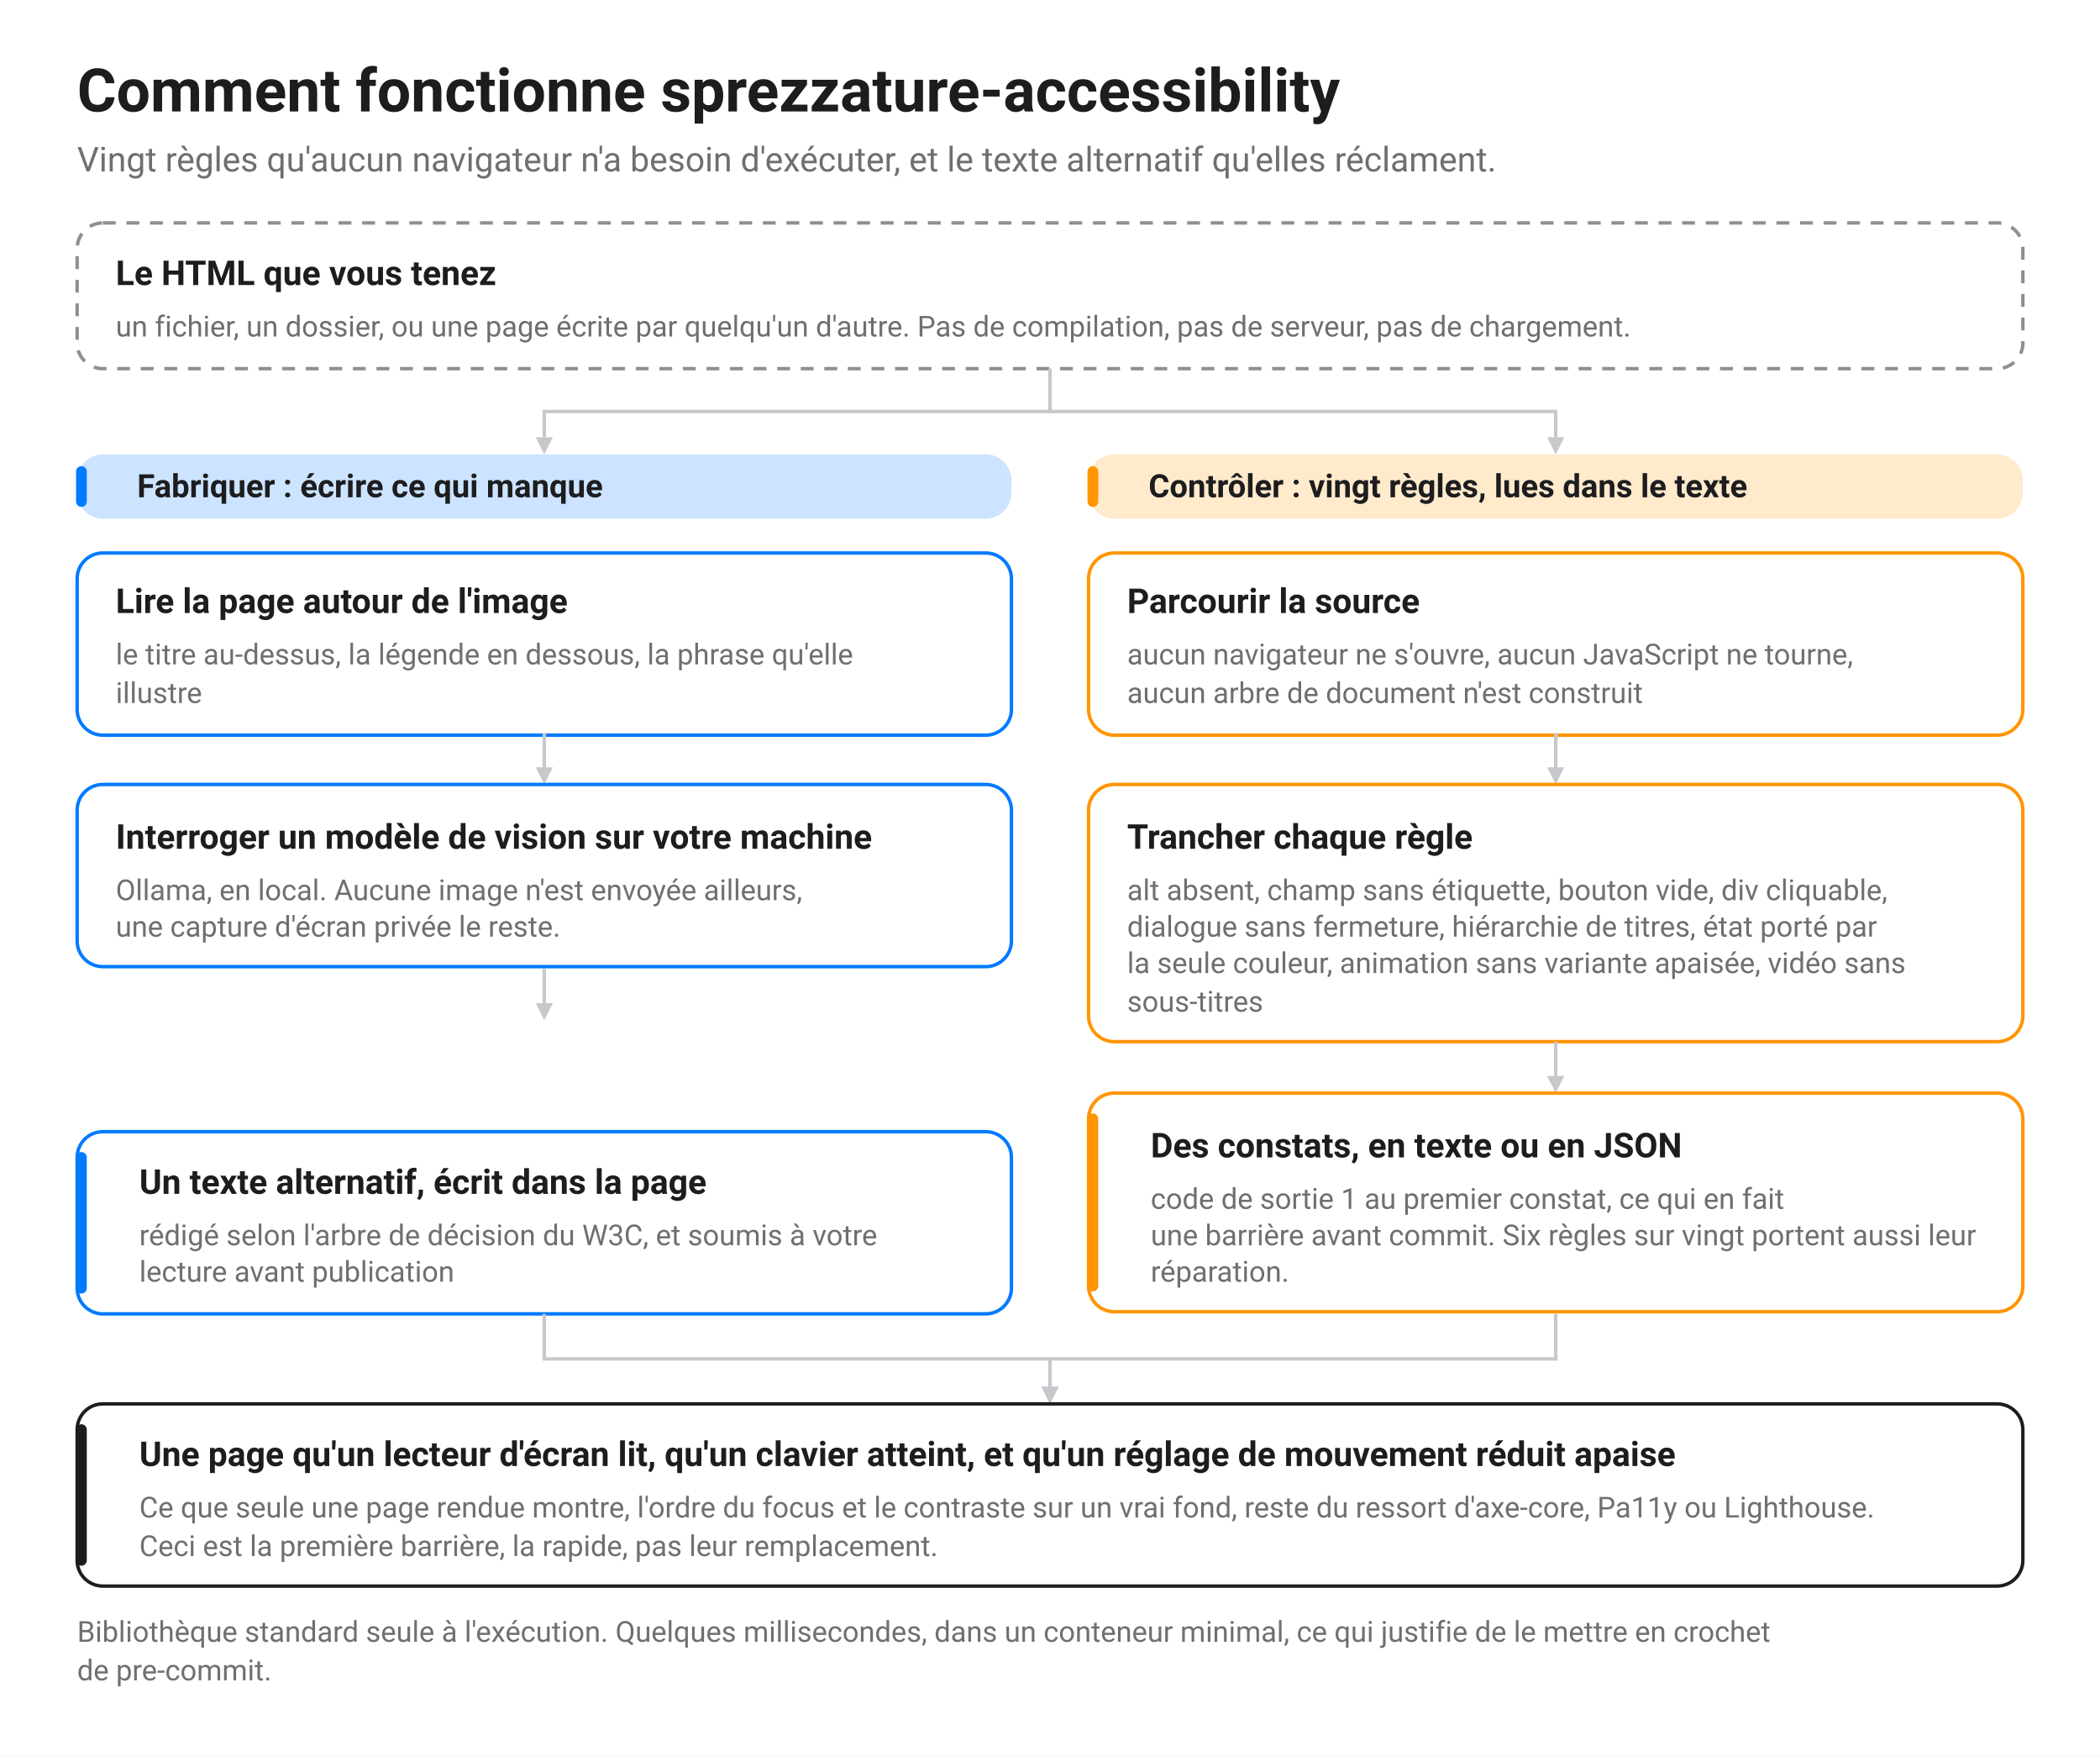
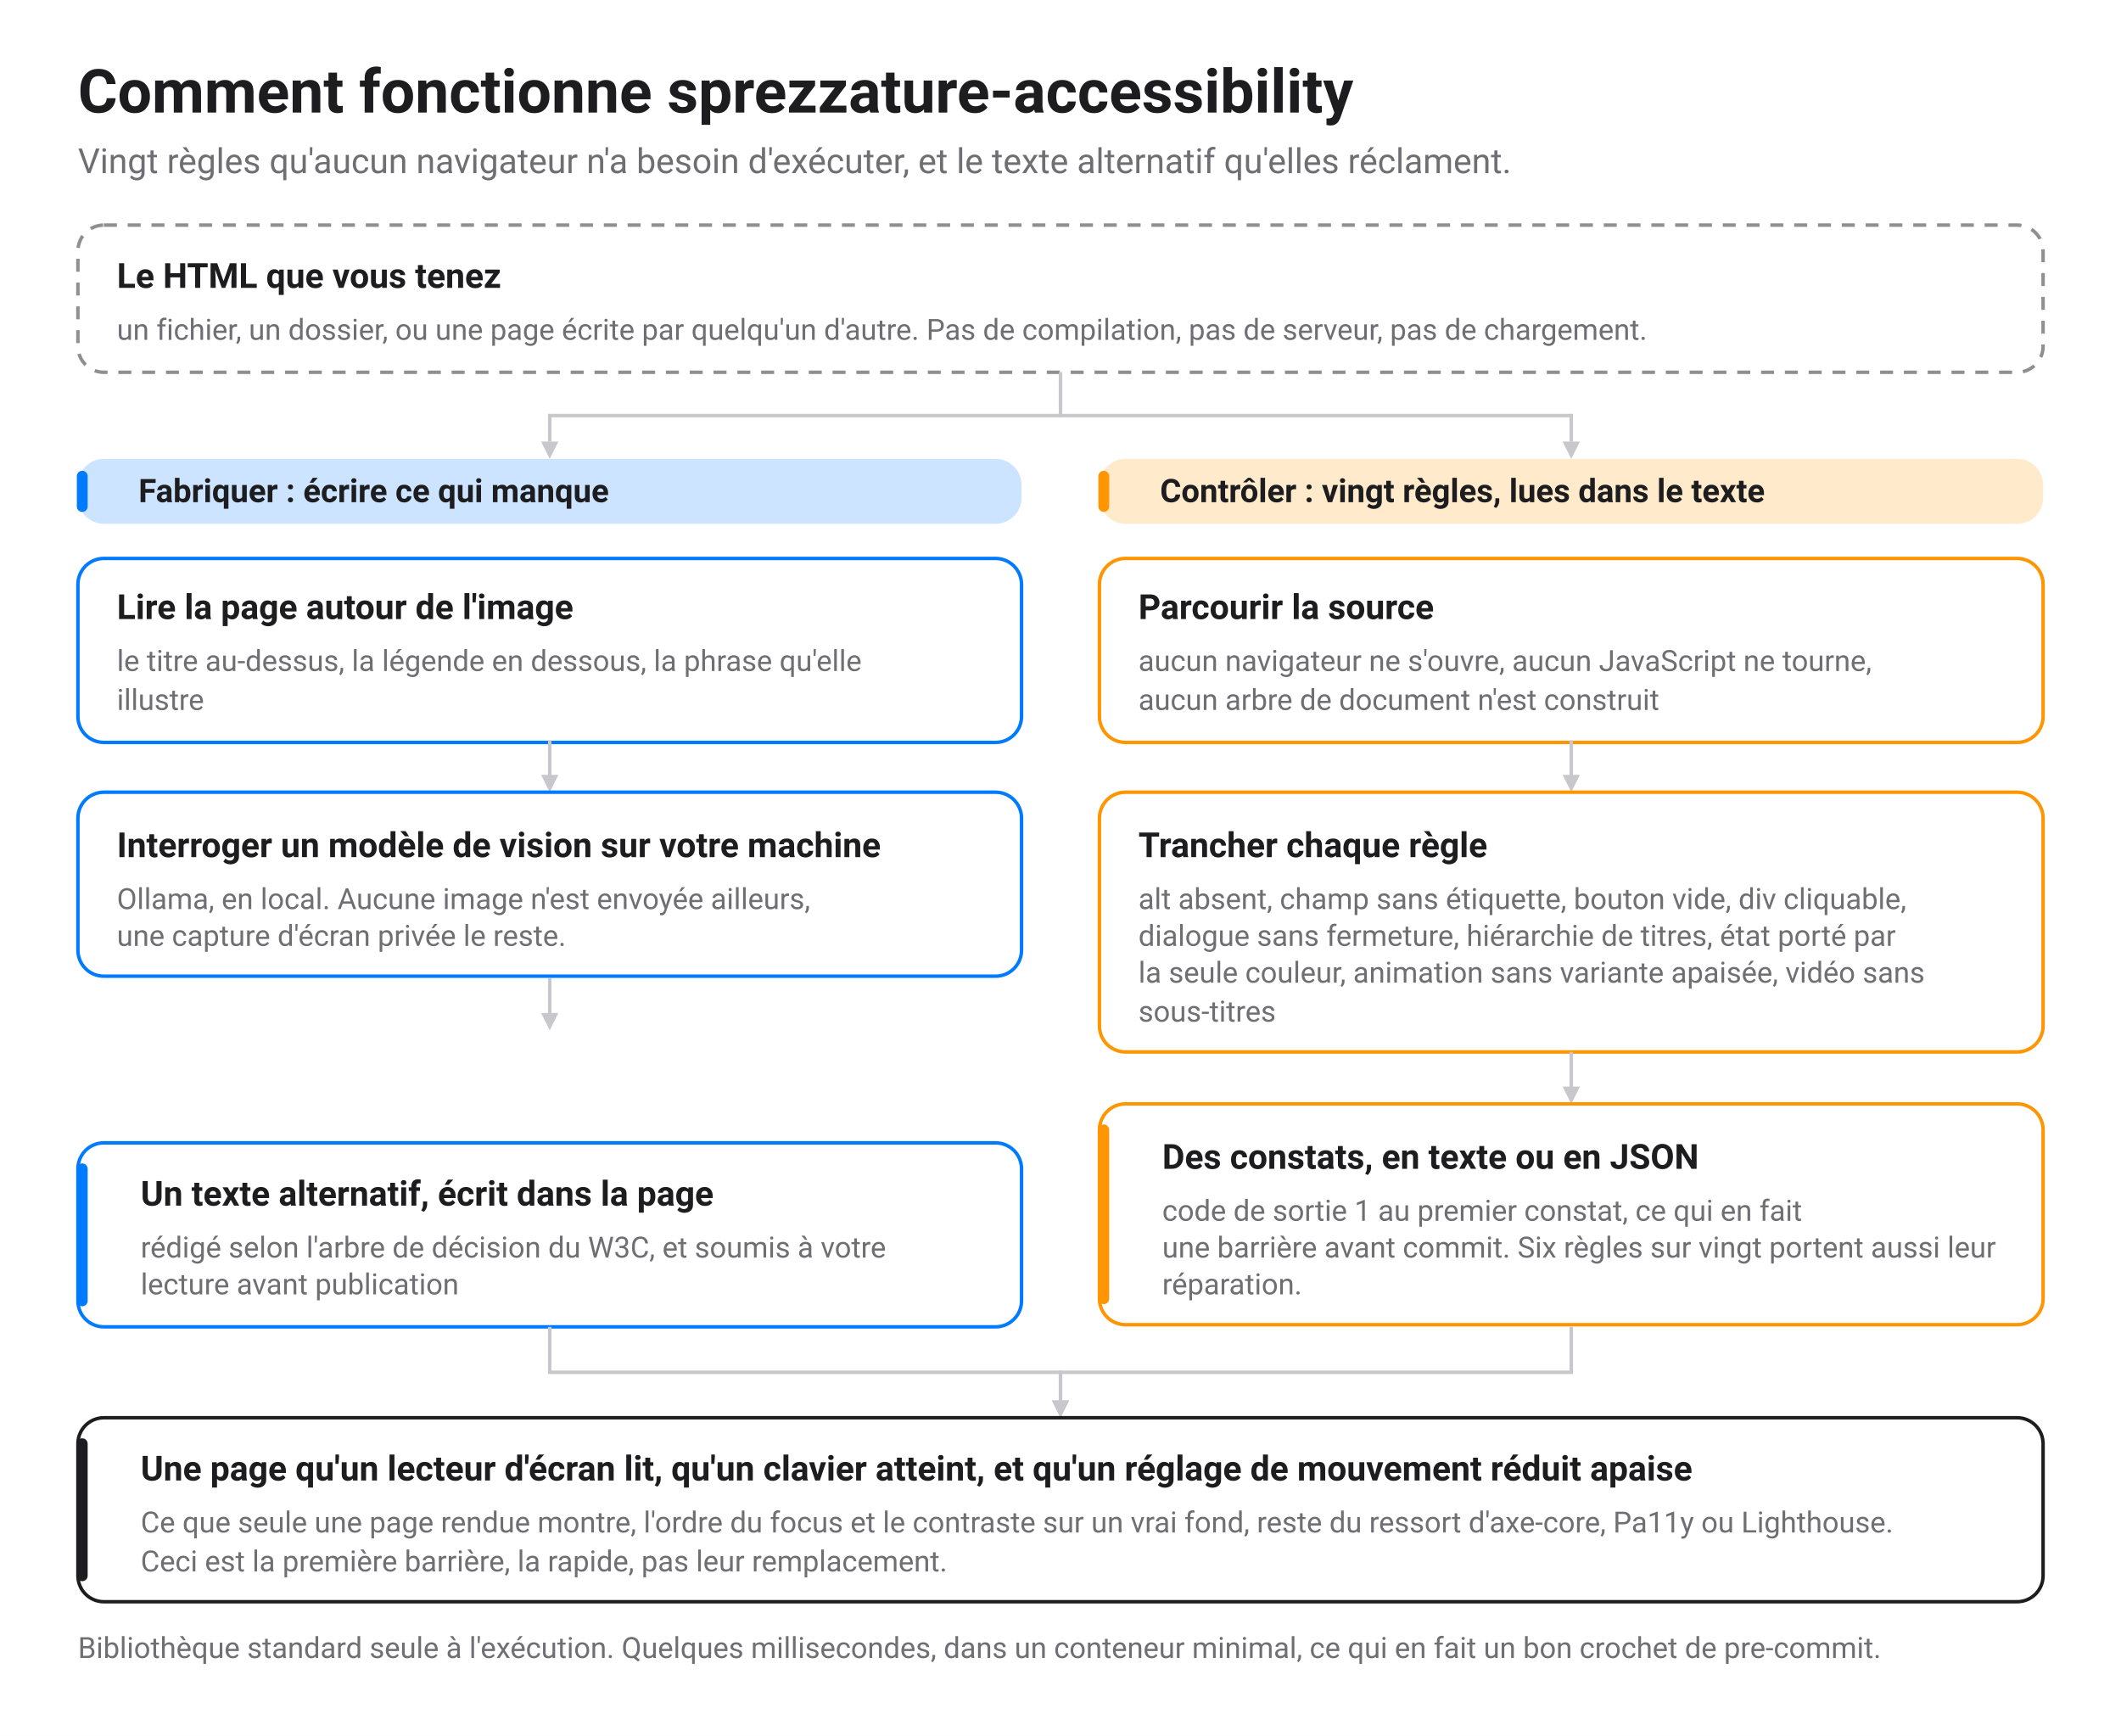
- <svg xmlns="http://www.w3.org/2000/svg" width="980" height="819" viewBox="0 0 980 819" font-family="Roboto, Helvetica Neue, Helvetica, Arial, sans-serif" role="img" aria-labelledby="accessibility-hiw-title accessibility-hiw-desc">
+ <svg xmlns="http://www.w3.org/2000/svg" width="980" height="802" viewBox="0 0 980 802" font-family="Roboto, Helvetica Neue, Helvetica, Arial, sans-serif" role="img" aria-labelledby="accessibility-hiw-title accessibility-hiw-desc">
  <style>@media (prefers-color-scheme: dark){rect[fill="#FFFFFF"]{fill:#141416;}rect.paper{fill:#0B0B0C;}[fill="#1D1D1F"]{fill:#F2F2F7;}[fill="#6E6E73"]{fill:#9C9CA3;}[stroke="#1D1D1F"]{stroke:#F2F2F7;}[stroke="#C7C7CC"]{stroke:#5A5A5E;}[fill="#C7C7CC"]{fill:#5A5A5E;}rect[fill="#CCE4FF"]{fill:#082646;}rect[fill="#FFEACC"]{fill:#462C09;}}</style>
-   <rect class="paper" width="980" height="819" fill="#FFFFFF" />
+   <rect class="paper" width="980" height="802" fill="#FFFFFF" />
  <text x="36" y="52" font-size="28" font-weight="700" fill="#1D1D1F">Comment fonctionne sprezzature-accessibility</text>
  <text x="36" y="80" font-size="16" font-weight="400" fill="#6E6E73">Vingt règles qu'aucun navigateur n'a besoin d'exécuter, et le texte alternatif qu'elles réclament.</text>
  <rect x="36" y="104" width="908" height="68" rx="12" fill="#FFFFFF" stroke="#8E8E93" stroke-width="1.6" stroke-dasharray="6 5" />
  <text x="54" y="133" font-size="16" font-weight="600" fill="#1D1D1F">Le HTML que vous tenez</text>
  <text x="54" y="157" font-size="13.5" font-weight="400" fill="#6E6E73">un fichier, un dossier, ou une page écrite par quelqu'un d'autre. Pas de compilation, pas de serveur, pas de chargement.</text>
  <path d="M490,172 V192 H254 V204" stroke="#C7C7CC" stroke-width="1.6" fill="none" />
  <path d="M250,204 L254,212 L258,204" fill="#C7C7CC" />
  <path d="M490,172 V192 H726 V204" stroke="#C7C7CC" stroke-width="1.6" fill="none" />
  <path d="M722,204 L726,212 L730,204" fill="#C7C7CC" />
  <rect x="36" y="212" width="436" height="30" rx="12" fill="#CCE4FF" />
  <path d="M38,220 v14" stroke="#007AFF" stroke-width="5" stroke-linecap="round" fill="none" />
  <text x="64" y="232" font-size="15" font-weight="700" fill="#1D1D1F">Fabriquer : écrire ce qui manque</text>
  <rect x="36" y="258" width="436" height="85" rx="12" fill="#FFFFFF" stroke="#007AFF" stroke-width="1.6" />
  <text x="54" y="286" font-size="16" font-weight="600" fill="#1D1D1F">Lire la page autour de l'image</text>
  <text x="54" y="310" font-size="13.5" font-weight="400" fill="#6E6E73">le titre au-dessus, la légende en dessous, la phrase qu'elle</text>
  <text x="54" y="328" font-size="13.5" font-weight="400" fill="#6E6E73">illustre</text>
  <path d="M254,342 v17" stroke="#C7C7CC" stroke-width="1.6" fill="none" />
  <path d="M250,358 L254,366 L258,358" fill="#C7C7CC" />
  <rect x="36" y="366" width="436" height="85" rx="12" fill="#FFFFFF" stroke="#007AFF" stroke-width="1.6" />
  <text x="54" y="396" font-size="16" font-weight="600" fill="#1D1D1F">Interroger un modèle de vision sur votre machine</text>
  <text x="54" y="420" font-size="13.5" font-weight="400" fill="#6E6E73">Ollama, en local. Aucune image n'est envoyée ailleurs,</text>
  <text x="54" y="437" font-size="13.5" font-weight="400" fill="#6E6E73">une capture d'écran privée le reste.</text>
  <path d="M254,452 v17" stroke="#C7C7CC" stroke-width="1.6" fill="none" />
  <path d="M250,468 L254,476 L258,468" fill="#C7C7CC" />
  <rect x="36" y="528" width="436" height="85" rx="12" fill="#FFFFFF" stroke="#007AFF" stroke-width="1.6" />
  <path d="M38,540 v61" stroke="#007AFF" stroke-width="5" stroke-linecap="round" fill="none" />
  <text x="65" y="557" font-size="16" font-weight="600" fill="#1D1D1F">Un texte alternatif, écrit dans la page</text>
  <text x="65" y="581" font-size="13.5" font-weight="400" fill="#6E6E73">rédigé selon l'arbre de décision du W3C, et soumis à votre</text>
  <text x="65" y="598" font-size="13.5" font-weight="400" fill="#6E6E73">lecture avant publication</text>
  <rect x="508" y="212" width="436" height="30" rx="12" fill="#FFEACC" />
  <path d="M510,220 v14" stroke="#FF9500" stroke-width="5" stroke-linecap="round" fill="none" />
  <text x="536" y="232" font-size="15" font-weight="700" fill="#1D1D1F">Contrôler : vingt règles, lues dans le texte</text>
  <rect x="508" y="258" width="436" height="85" rx="12" fill="#FFFFFF" stroke="#FF9500" stroke-width="1.6" />
  <text x="526" y="286" font-size="16" font-weight="600" fill="#1D1D1F">Parcourir la source</text>
  <text x="526" y="310" font-size="13.5" font-weight="400" fill="#6E6E73">aucun navigateur ne s'ouvre, aucun JavaScript ne tourne,</text>
  <text x="526" y="328" font-size="13.5" font-weight="400" fill="#6E6E73">aucun arbre de document n'est construit</text>
  <path d="M726,342 v17" stroke="#C7C7CC" stroke-width="1.6" fill="none" />
  <path d="M722,358 L726,366 L730,358" fill="#C7C7CC" />
  <rect x="508" y="366" width="436" height="120" rx="12" fill="#FFFFFF" stroke="#FF9500" stroke-width="1.6" />
  <text x="526" y="396" font-size="16" font-weight="600" fill="#1D1D1F">Trancher chaque règle</text>
  <text x="526" y="420" font-size="13.5" font-weight="400" fill="#6E6E73">alt absent, champ sans étiquette, bouton vide, div cliquable,</text>
  <text x="526" y="437" font-size="13.5" font-weight="400" fill="#6E6E73">dialogue sans fermeture, hiérarchie de titres, état porté par</text>
  <text x="526" y="454" font-size="13.5" font-weight="400" fill="#6E6E73">la seule couleur, animation sans variante apaisée, vidéo sans</text>
  <text x="526" y="472" font-size="13.5" font-weight="400" fill="#6E6E73">sous-titres</text>
  <path d="M726,486 v17" stroke="#C7C7CC" stroke-width="1.6" fill="none" />
  <path d="M722,502 L726,510 L730,502" fill="#C7C7CC" />
  <rect x="508" y="510" width="436" height="102" rx="12" fill="#FFFFFF" stroke="#FF9500" stroke-width="1.6" />
  <path d="M510,522 v78" stroke="#FF9500" stroke-width="5" stroke-linecap="round" fill="none" />
  <text x="537" y="540" font-size="16" font-weight="600" fill="#1D1D1F">Des constats, en texte ou en JSON</text>
  <text x="537" y="564" font-size="13.5" font-weight="400" fill="#6E6E73">code de sortie 1 au premier constat, ce qui en fait</text>
  <text x="537" y="581" font-size="13.5" font-weight="400" fill="#6E6E73">une barrière avant commit. Six règles sur vingt portent aussi leur</text>
  <text x="537" y="598" font-size="13.5" font-weight="400" fill="#6E6E73">réparation.</text>
  <path d="M254,613 V634 H490 V647" stroke="#C7C7CC" stroke-width="1.6" fill="none" />
  <path d="M486,647 L490,655 L494,647" fill="#C7C7CC" />
  <path d="M726,613 V634 H490 V647" stroke="#C7C7CC" stroke-width="1.6" fill="none" />
  <path d="M486,647 L490,655 L494,647" fill="#C7C7CC" />
  <rect x="36" y="655" width="908" height="85" rx="12" fill="#FFFFFF" stroke="#1D1D1F" stroke-width="1.6" />
  <path d="M38,667 v61" stroke="#1D1D1F" stroke-width="5" stroke-linecap="round" fill="none" />
  <text x="65" y="684" font-size="16" font-weight="600" fill="#1D1D1F">Une page qu'un lecteur d'écran lit, qu'un clavier atteint, et qu'un réglage de mouvement réduit apaise</text>
  <text x="65" y="708" font-size="13.5" font-weight="400" fill="#6E6E73">Ce que seule une page rendue montre, l'ordre du focus et le contraste sur un vrai fond, reste du ressort d'axe-core, Pa11y ou Lighthouse.</text>
  <text x="65" y="726" font-size="13.5" font-weight="400" fill="#6E6E73">Ceci est la première barrière, la rapide, pas leur remplacement.</text>
-   <text x="36" y="766" font-size="13.5" font-weight="400" fill="#6E6E73">Bibliothèque standard seule à l'exécution. Quelques millisecondes, dans un conteneur minimal, ce qui justifie de le mettre en crochet</text>
-   <text x="36" y="784" font-size="13.5" font-weight="400" fill="#6E6E73">de pre-commit.</text>
+   <text x="36" y="766" font-size="13.5" font-weight="400" fill="#6E6E73">Bibliothèque standard seule à l'exécution. Quelques millisecondes, dans un conteneur minimal, ce qui en fait un bon crochet de pre-commit.</text>
</svg>
